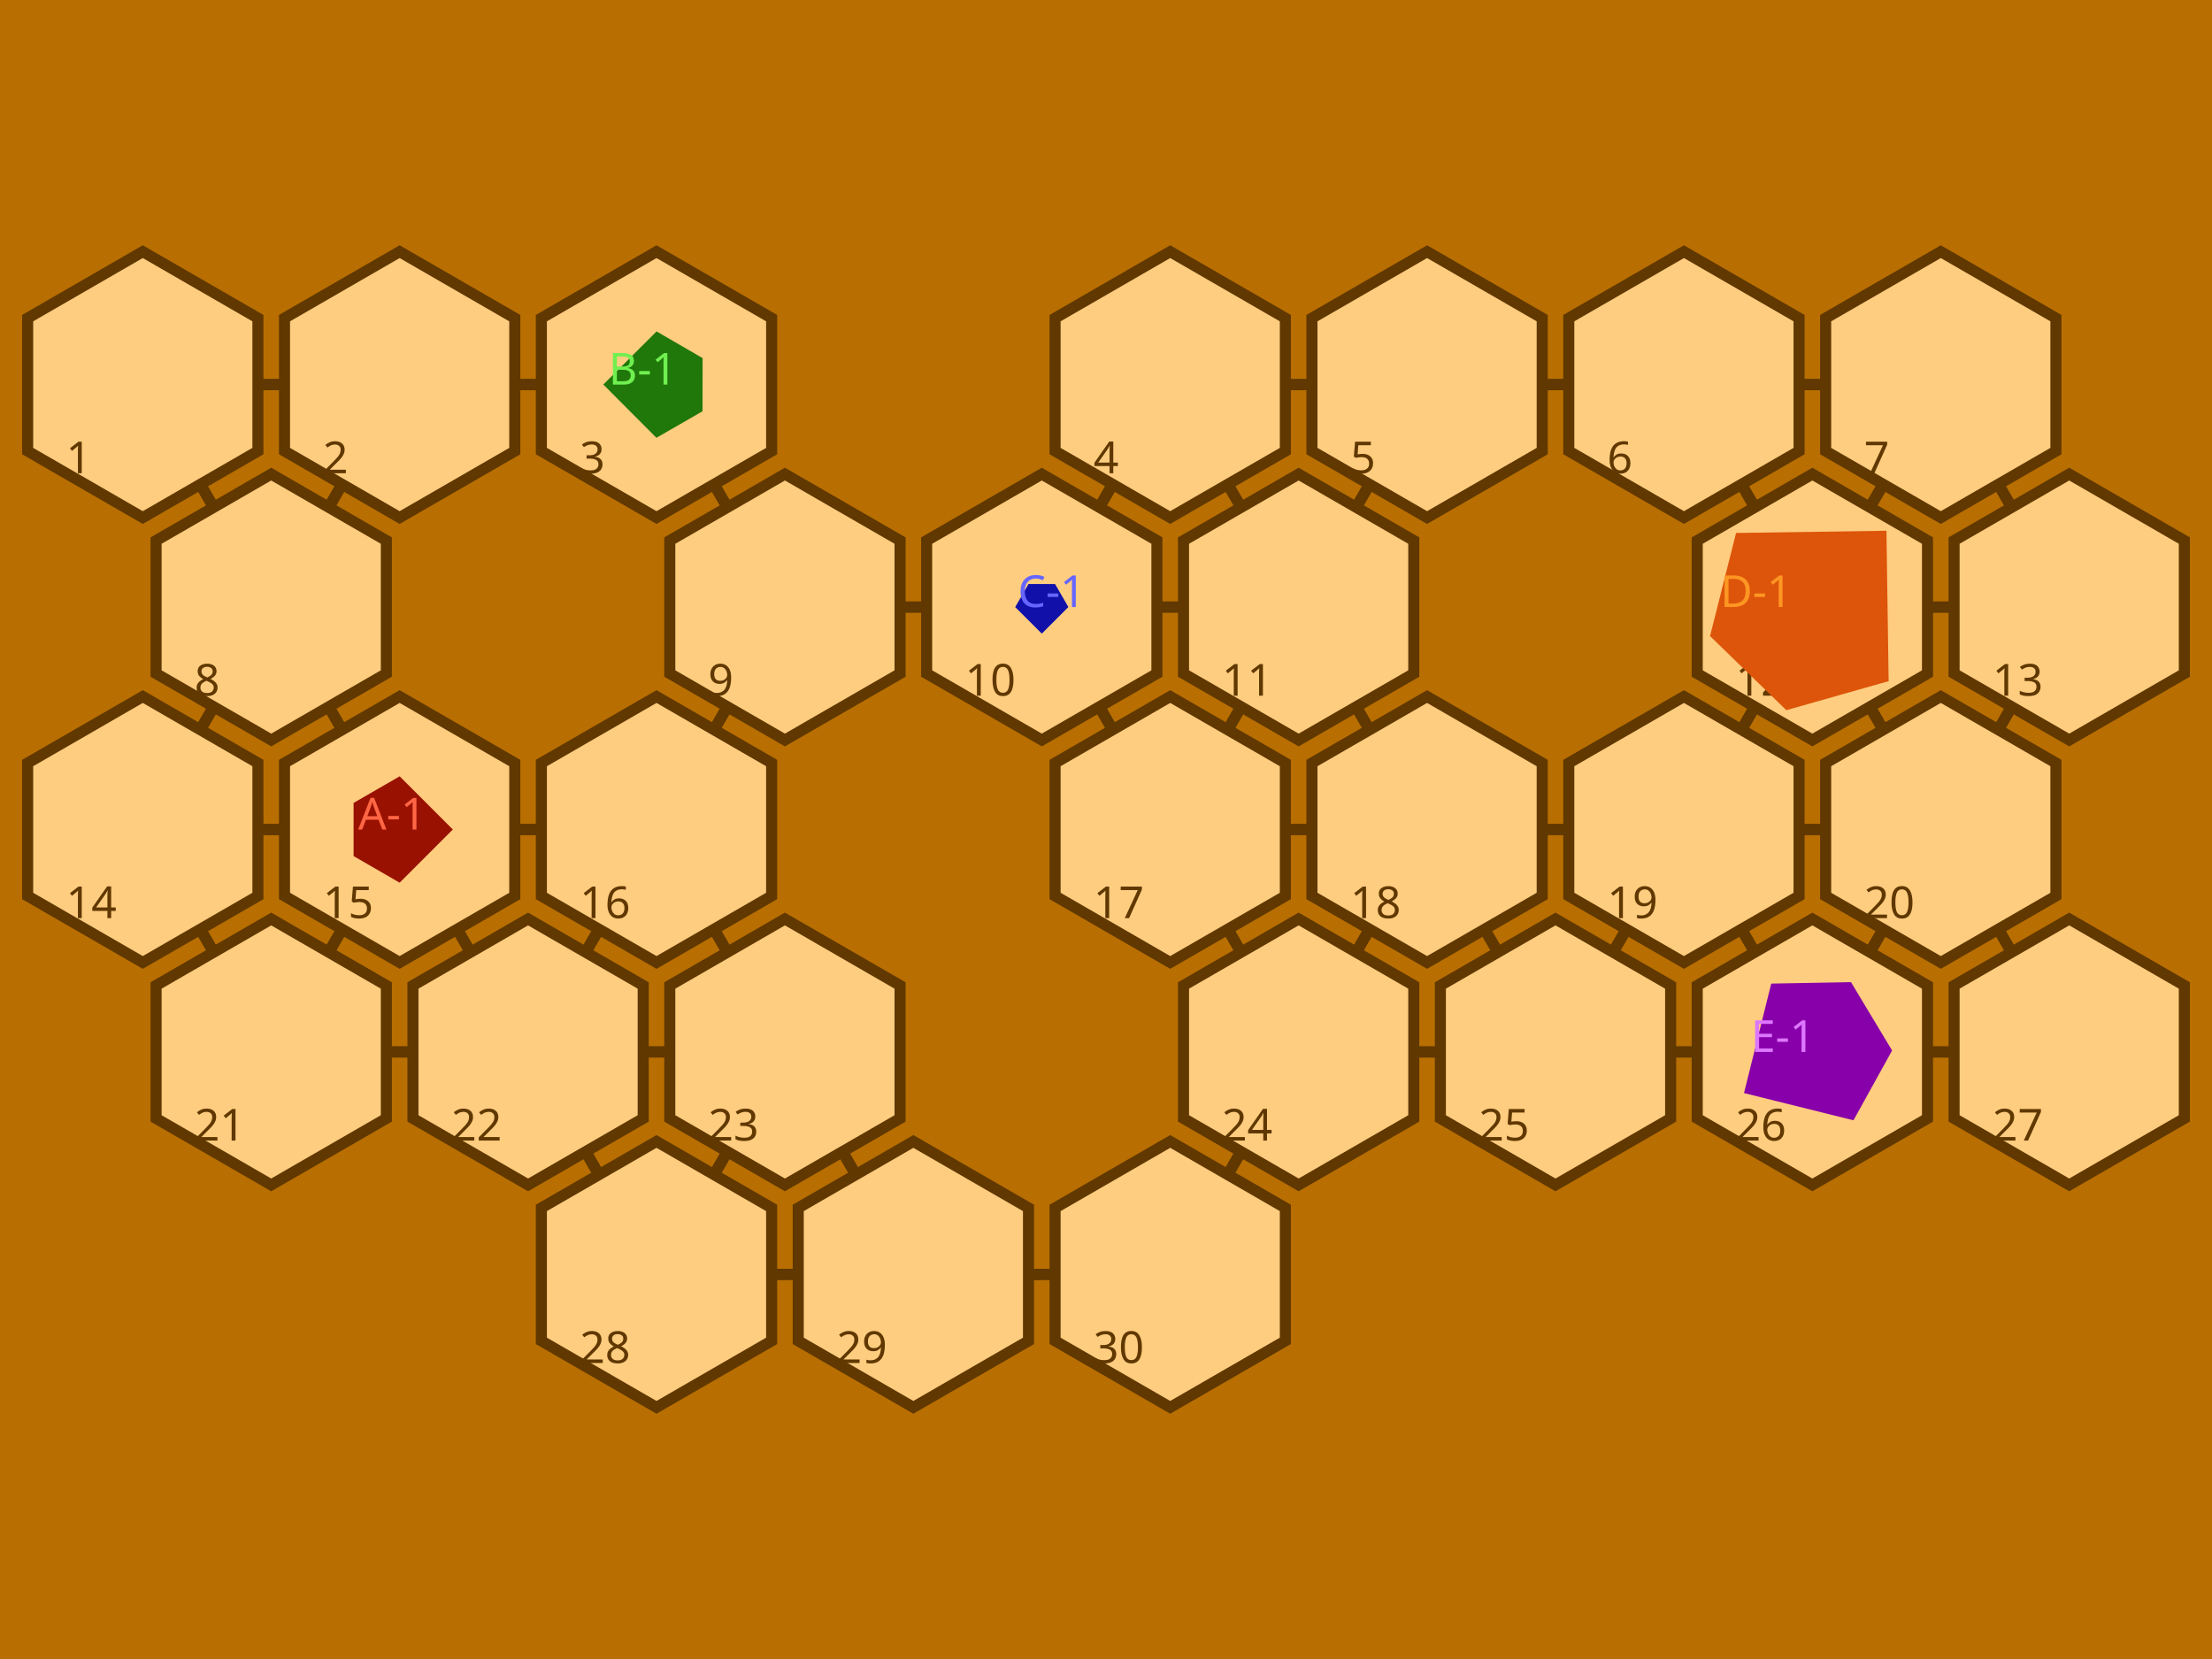
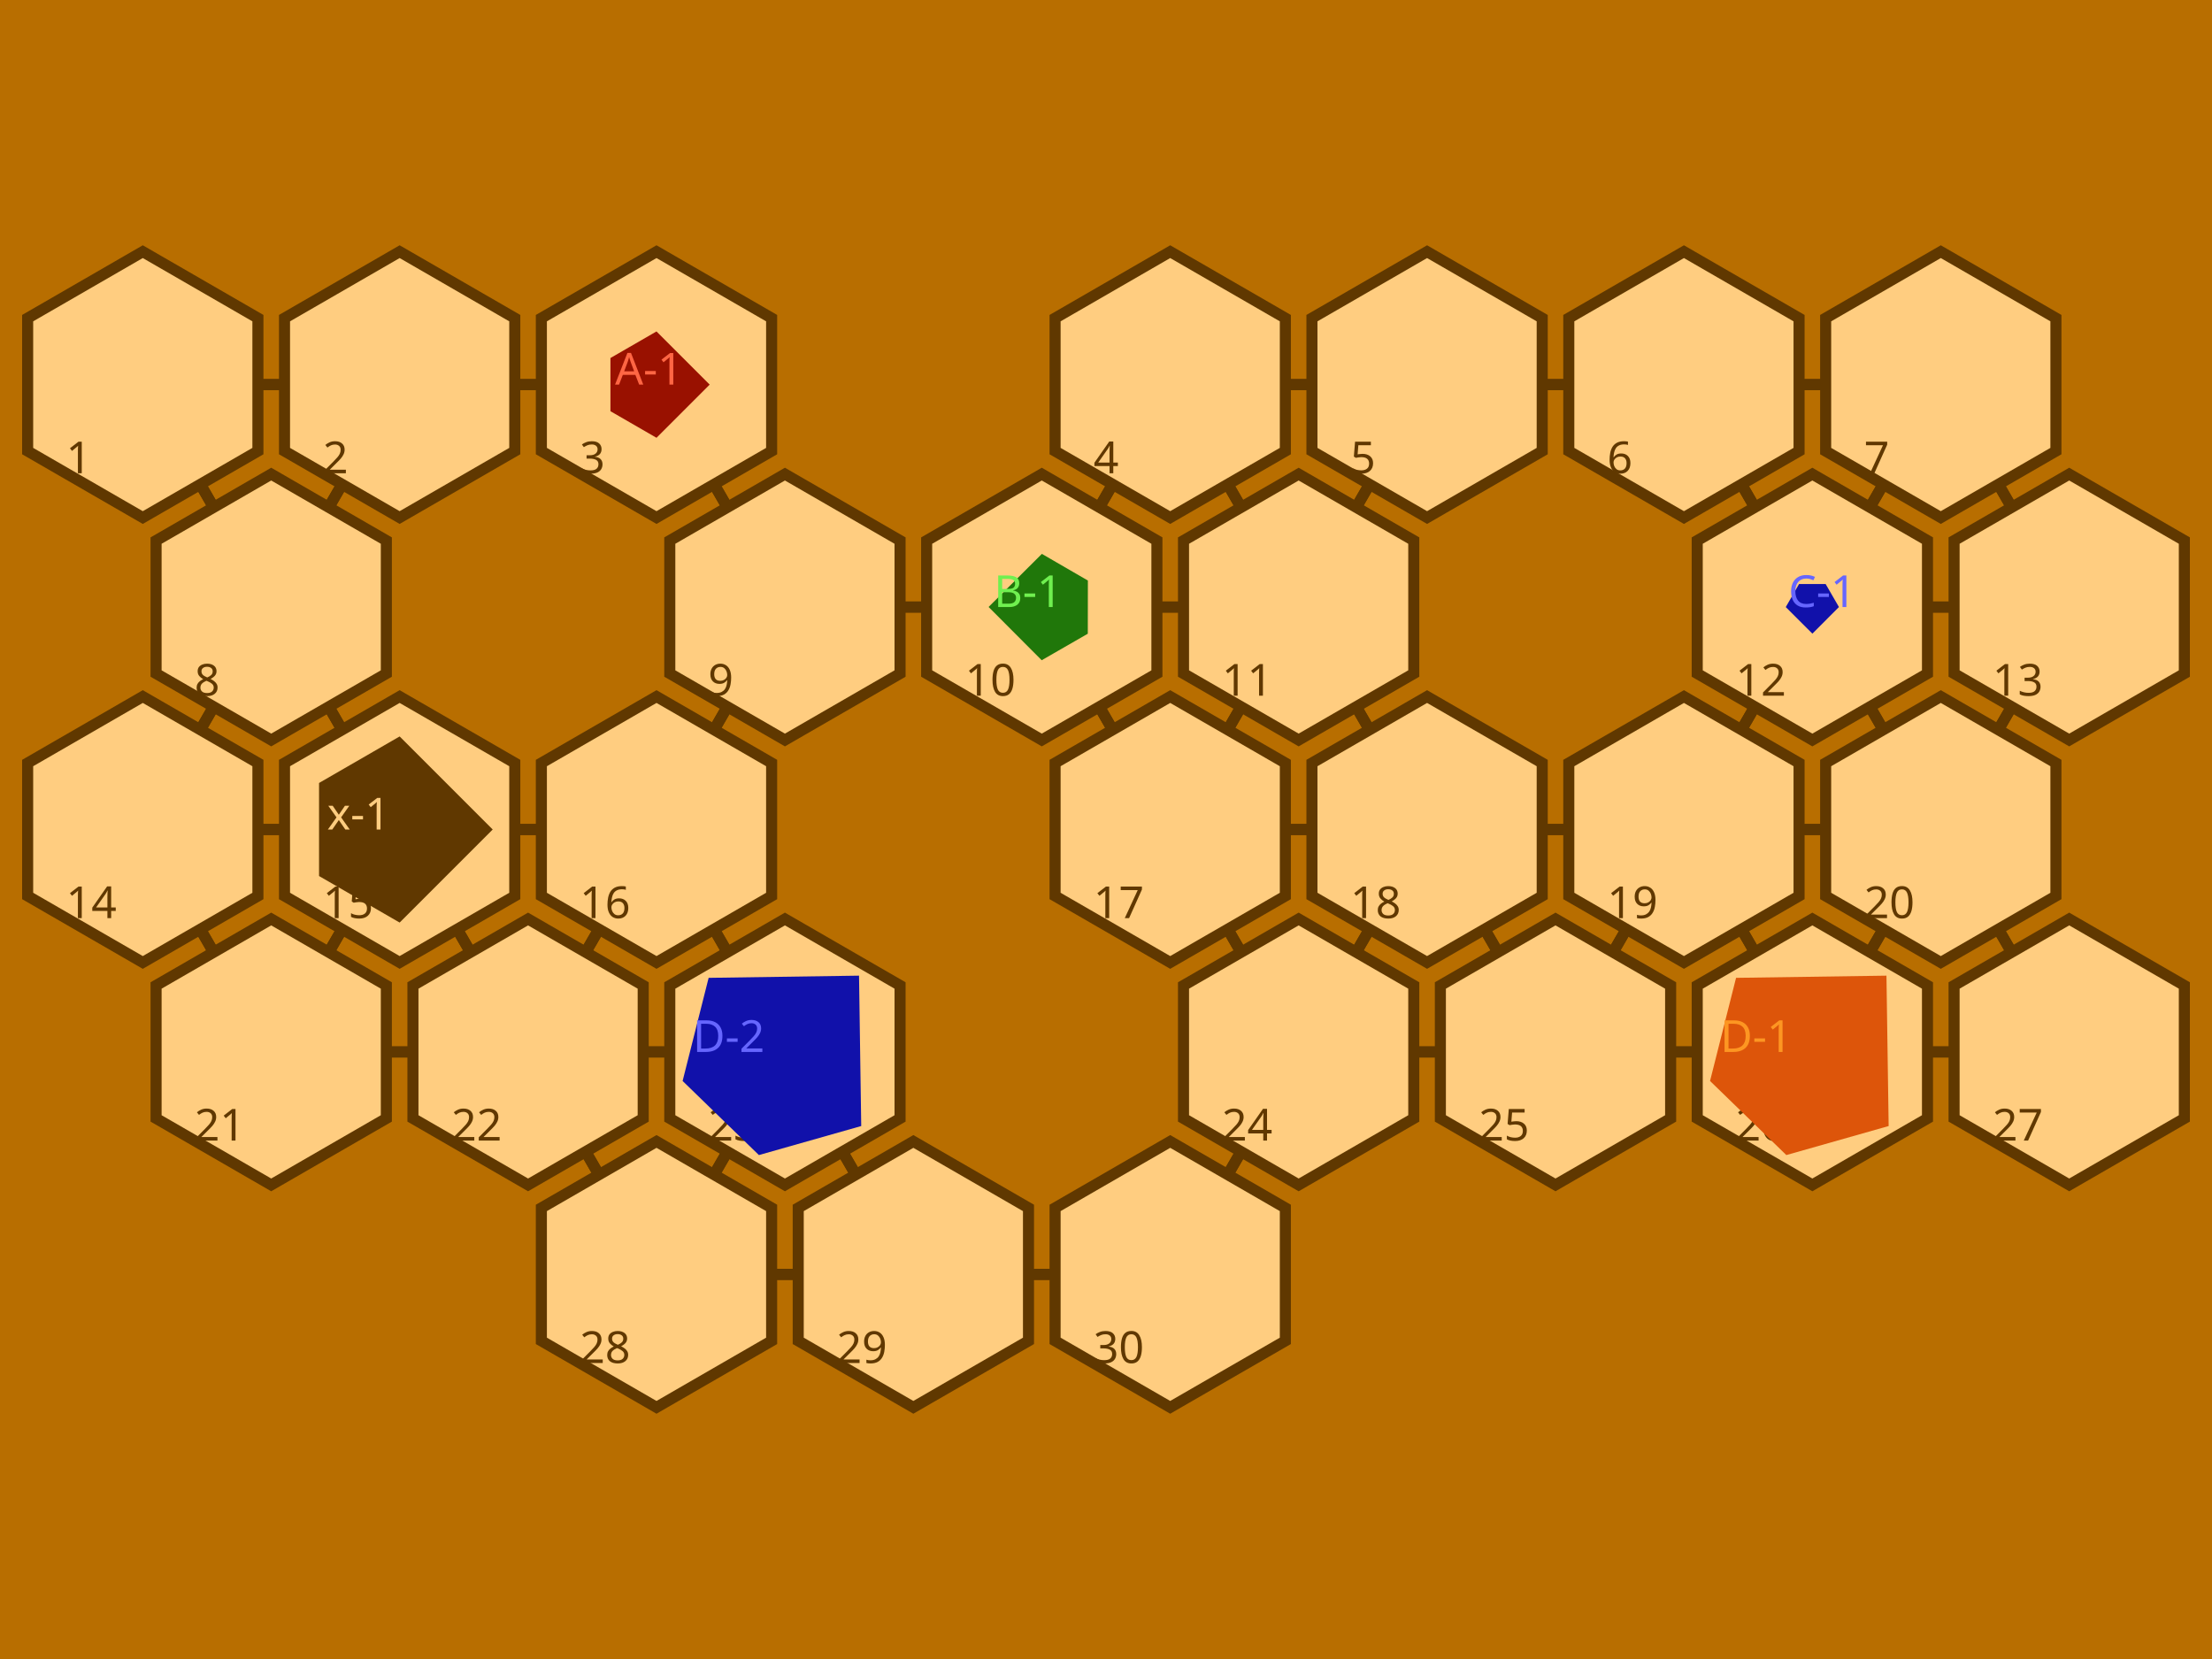
<svg width="800" height="600">
  <polygon points="0,0 0,600 800,600 800,0" fill="#b86e00" />
  <circle r="4" cx="51.64" cy="139.099" fill="#603800" />
  <circle r="4" cx="144.536" cy="139.099" fill="#603800" />
  <circle r="4" cx="237.432" cy="139.099" fill="#603800" />
  <circle r="4" cx="423.224" cy="139.099" fill="#603800" />
  <circle r="4" cx="516.12" cy="139.099" fill="#603800" />
  <circle r="4" cx="609.016" cy="139.099" fill="#603800" />
  <circle r="4" cx="701.912" cy="139.099" fill="#603800" />
  <circle r="4" cx="98.088" cy="219.55" fill="#603800" />
  <circle r="4" cx="283.88" cy="219.55" fill="#603800" />
  <circle r="4" cx="376.776" cy="219.55" fill="#603800" />
  <circle r="4" cx="469.672" cy="219.55" fill="#603800" />
  <circle r="4" cx="655.464" cy="219.55" fill="#603800" />
  <circle r="4" cx="748.36" cy="219.55" fill="#603800" />
  <circle r="4" cx="51.64" cy="300.0" fill="#603800" />
  <circle r="4" cx="144.536" cy="300.0" fill="#603800" />
  <circle r="4" cx="237.432" cy="300.0" fill="#603800" />
  <circle r="4" cx="423.224" cy="300.0" fill="#603800" />
  <circle r="4" cx="516.12" cy="300.0" fill="#603800" />
  <circle r="4" cx="609.016" cy="300.0" fill="#603800" />
  <circle r="4" cx="701.912" cy="300.0" fill="#603800" />
  <circle r="4" cx="98.088" cy="380.45" fill="#603800" />
  <circle r="4" cx="190.984" cy="380.45" fill="#603800" />
  <circle r="4" cx="283.88" cy="380.45" fill="#603800" />
  <circle r="4" cx="469.672" cy="380.45" fill="#603800" />
  <circle r="4" cx="562.568" cy="380.45" fill="#603800" />
  <circle r="4" cx="655.464" cy="380.45" fill="#603800" />
  <circle r="4" cx="748.36" cy="380.45" fill="#603800" />
  <circle r="4" cx="237.432" cy="460.901" fill="#603800" />
  <circle r="4" cx="330.328" cy="460.901" fill="#603800" />
  <circle r="4" cx="423.224" cy="460.901" fill="#603800" />
  <line x1="51.64" y1="139.099" x2="144.536" y2="139.099" style="stroke:#603800;stroke-width:4" />
  <line x1="51.64" y1="139.099" x2="98.088" y2="219.55" style="stroke:#603800;stroke-width:4" />
  <line x1="144.536" y1="139.099" x2="51.64" y2="139.099" style="stroke:#603800;stroke-width:4" />
  <line x1="144.536" y1="139.099" x2="237.432" y2="139.099" style="stroke:#603800;stroke-width:4" />
  <line x1="144.536" y1="139.099" x2="98.088" y2="219.55" style="stroke:#603800;stroke-width:4" />
  <line x1="237.432" y1="139.099" x2="144.536" y2="139.099" style="stroke:#603800;stroke-width:4" />
  <line x1="237.432" y1="139.099" x2="283.88" y2="219.55" style="stroke:#603800;stroke-width:4" />
  <line x1="423.224" y1="139.099" x2="516.12" y2="139.099" style="stroke:#603800;stroke-width:4" />
  <line x1="423.224" y1="139.099" x2="376.776" y2="219.55" style="stroke:#603800;stroke-width:4" />
  <line x1="423.224" y1="139.099" x2="469.672" y2="219.55" style="stroke:#603800;stroke-width:4" />
  <line x1="516.12" y1="139.099" x2="423.224" y2="139.099" style="stroke:#603800;stroke-width:4" />
  <line x1="516.12" y1="139.099" x2="609.016" y2="139.099" style="stroke:#603800;stroke-width:4" />
  <line x1="516.12" y1="139.099" x2="469.672" y2="219.55" style="stroke:#603800;stroke-width:4" />
  <line x1="609.016" y1="139.099" x2="516.12" y2="139.099" style="stroke:#603800;stroke-width:4" />
  <line x1="609.016" y1="139.099" x2="701.912" y2="139.099" style="stroke:#603800;stroke-width:4" />
  <line x1="609.016" y1="139.099" x2="655.464" y2="219.55" style="stroke:#603800;stroke-width:4" />
  <line x1="701.912" y1="139.099" x2="609.016" y2="139.099" style="stroke:#603800;stroke-width:4" />
  <line x1="701.912" y1="139.099" x2="655.464" y2="219.55" style="stroke:#603800;stroke-width:4" />
  <line x1="701.912" y1="139.099" x2="748.36" y2="219.55" style="stroke:#603800;stroke-width:4" />
  <line x1="98.088" y1="219.55" x2="51.64" y2="139.099" style="stroke:#603800;stroke-width:4" />
  <line x1="98.088" y1="219.55" x2="144.536" y2="139.099" style="stroke:#603800;stroke-width:4" />
  <line x1="98.088" y1="219.55" x2="51.64" y2="300.0" style="stroke:#603800;stroke-width:4" />
  <line x1="98.088" y1="219.55" x2="144.536" y2="300.0" style="stroke:#603800;stroke-width:4" />
  <line x1="283.88" y1="219.55" x2="237.432" y2="139.099" style="stroke:#603800;stroke-width:4" />
  <line x1="283.88" y1="219.55" x2="376.776" y2="219.55" style="stroke:#603800;stroke-width:4" />
  <line x1="283.88" y1="219.55" x2="237.432" y2="300.0" style="stroke:#603800;stroke-width:4" />
  <line x1="376.776" y1="219.55" x2="423.224" y2="139.099" style="stroke:#603800;stroke-width:4" />
  <line x1="376.776" y1="219.55" x2="283.88" y2="219.55" style="stroke:#603800;stroke-width:4" />
  <line x1="376.776" y1="219.55" x2="469.672" y2="219.55" style="stroke:#603800;stroke-width:4" />
  <line x1="376.776" y1="219.55" x2="423.224" y2="300.0" style="stroke:#603800;stroke-width:4" />
  <line x1="469.672" y1="219.55" x2="423.224" y2="139.099" style="stroke:#603800;stroke-width:4" />
  <line x1="469.672" y1="219.55" x2="516.12" y2="139.099" style="stroke:#603800;stroke-width:4" />
  <line x1="469.672" y1="219.55" x2="376.776" y2="219.55" style="stroke:#603800;stroke-width:4" />
  <line x1="469.672" y1="219.55" x2="423.224" y2="300.0" style="stroke:#603800;stroke-width:4" />
  <line x1="469.672" y1="219.55" x2="516.12" y2="300.0" style="stroke:#603800;stroke-width:4" />
  <line x1="655.464" y1="219.55" x2="609.016" y2="139.099" style="stroke:#603800;stroke-width:4" />
  <line x1="655.464" y1="219.55" x2="701.912" y2="139.099" style="stroke:#603800;stroke-width:4" />
  <line x1="655.464" y1="219.55" x2="748.36" y2="219.55" style="stroke:#603800;stroke-width:4" />
  <line x1="655.464" y1="219.55" x2="609.016" y2="300.0" style="stroke:#603800;stroke-width:4" />
  <line x1="655.464" y1="219.55" x2="701.912" y2="300.0" style="stroke:#603800;stroke-width:4" />
  <line x1="748.36" y1="219.55" x2="701.912" y2="139.099" style="stroke:#603800;stroke-width:4" />
  <line x1="748.36" y1="219.55" x2="655.464" y2="219.55" style="stroke:#603800;stroke-width:4" />
  <line x1="748.36" y1="219.55" x2="701.912" y2="300.0" style="stroke:#603800;stroke-width:4" />
  <line x1="51.64" y1="300.0" x2="98.088" y2="219.55" style="stroke:#603800;stroke-width:4" />
  <line x1="51.64" y1="300.0" x2="144.536" y2="300.0" style="stroke:#603800;stroke-width:4" />
  <line x1="51.64" y1="300.0" x2="98.088" y2="380.45" style="stroke:#603800;stroke-width:4" />
  <line x1="144.536" y1="300.0" x2="98.088" y2="219.55" style="stroke:#603800;stroke-width:4" />
  <line x1="144.536" y1="300.0" x2="51.64" y2="300.0" style="stroke:#603800;stroke-width:4" />
  <line x1="144.536" y1="300.0" x2="237.432" y2="300.0" style="stroke:#603800;stroke-width:4" />
  <line x1="144.536" y1="300.0" x2="98.088" y2="380.45" style="stroke:#603800;stroke-width:4" />
  <line x1="144.536" y1="300.0" x2="190.984" y2="380.45" style="stroke:#603800;stroke-width:4" />
  <line x1="237.432" y1="300.0" x2="283.88" y2="219.55" style="stroke:#603800;stroke-width:4" />
  <line x1="237.432" y1="300.0" x2="144.536" y2="300.0" style="stroke:#603800;stroke-width:4" />
  <line x1="237.432" y1="300.0" x2="190.984" y2="380.45" style="stroke:#603800;stroke-width:4" />
  <line x1="237.432" y1="300.0" x2="283.88" y2="380.45" style="stroke:#603800;stroke-width:4" />
  <line x1="423.224" y1="300.0" x2="376.776" y2="219.55" style="stroke:#603800;stroke-width:4" />
  <line x1="423.224" y1="300.0" x2="469.672" y2="219.55" style="stroke:#603800;stroke-width:4" />
  <line x1="423.224" y1="300.0" x2="516.12" y2="300.0" style="stroke:#603800;stroke-width:4" />
  <line x1="423.224" y1="300.0" x2="469.672" y2="380.45" style="stroke:#603800;stroke-width:4" />
  <line x1="516.12" y1="300.0" x2="469.672" y2="219.55" style="stroke:#603800;stroke-width:4" />
  <line x1="516.12" y1="300.0" x2="423.224" y2="300.0" style="stroke:#603800;stroke-width:4" />
  <line x1="516.12" y1="300.0" x2="609.016" y2="300.0" style="stroke:#603800;stroke-width:4" />
  <line x1="516.12" y1="300.0" x2="469.672" y2="380.45" style="stroke:#603800;stroke-width:4" />
  <line x1="516.12" y1="300.0" x2="562.568" y2="380.45" style="stroke:#603800;stroke-width:4" />
  <line x1="609.016" y1="300.0" x2="655.464" y2="219.55" style="stroke:#603800;stroke-width:4" />
  <line x1="609.016" y1="300.0" x2="516.12" y2="300.0" style="stroke:#603800;stroke-width:4" />
  <line x1="609.016" y1="300.0" x2="701.912" y2="300.0" style="stroke:#603800;stroke-width:4" />
  <line x1="609.016" y1="300.0" x2="562.568" y2="380.45" style="stroke:#603800;stroke-width:4" />
  <line x1="609.016" y1="300.0" x2="655.464" y2="380.45" style="stroke:#603800;stroke-width:4" />
  <line x1="701.912" y1="300.0" x2="655.464" y2="219.55" style="stroke:#603800;stroke-width:4" />
  <line x1="701.912" y1="300.0" x2="748.36" y2="219.55" style="stroke:#603800;stroke-width:4" />
  <line x1="701.912" y1="300.0" x2="609.016" y2="300.0" style="stroke:#603800;stroke-width:4" />
  <line x1="701.912" y1="300.0" x2="655.464" y2="380.45" style="stroke:#603800;stroke-width:4" />
  <line x1="701.912" y1="300.0" x2="748.36" y2="380.45" style="stroke:#603800;stroke-width:4" />
  <line x1="98.088" y1="380.45" x2="51.64" y2="300.0" style="stroke:#603800;stroke-width:4" />
  <line x1="98.088" y1="380.45" x2="144.536" y2="300.0" style="stroke:#603800;stroke-width:4" />
  <line x1="98.088" y1="380.45" x2="190.984" y2="380.45" style="stroke:#603800;stroke-width:4" />
  <line x1="190.984" y1="380.45" x2="144.536" y2="300.0" style="stroke:#603800;stroke-width:4" />
  <line x1="190.984" y1="380.45" x2="237.432" y2="300.0" style="stroke:#603800;stroke-width:4" />
  <line x1="190.984" y1="380.45" x2="98.088" y2="380.45" style="stroke:#603800;stroke-width:4" />
  <line x1="190.984" y1="380.45" x2="283.88" y2="380.45" style="stroke:#603800;stroke-width:4" />
  <line x1="190.984" y1="380.45" x2="237.432" y2="460.901" style="stroke:#603800;stroke-width:4" />
  <line x1="283.88" y1="380.45" x2="237.432" y2="300.0" style="stroke:#603800;stroke-width:4" />
  <line x1="283.88" y1="380.45" x2="190.984" y2="380.45" style="stroke:#603800;stroke-width:4" />
  <line x1="283.88" y1="380.45" x2="237.432" y2="460.901" style="stroke:#603800;stroke-width:4" />
  <line x1="283.88" y1="380.45" x2="330.328" y2="460.901" style="stroke:#603800;stroke-width:4" />
  <line x1="469.672" y1="380.45" x2="423.224" y2="300.0" style="stroke:#603800;stroke-width:4" />
  <line x1="469.672" y1="380.45" x2="516.12" y2="300.0" style="stroke:#603800;stroke-width:4" />
  <line x1="469.672" y1="380.45" x2="562.568" y2="380.45" style="stroke:#603800;stroke-width:4" />
  <line x1="469.672" y1="380.45" x2="423.224" y2="460.901" style="stroke:#603800;stroke-width:4" />
  <line x1="562.568" y1="380.45" x2="516.12" y2="300.0" style="stroke:#603800;stroke-width:4" />
  <line x1="562.568" y1="380.45" x2="609.016" y2="300.0" style="stroke:#603800;stroke-width:4" />
  <line x1="562.568" y1="380.45" x2="469.672" y2="380.45" style="stroke:#603800;stroke-width:4" />
  <line x1="562.568" y1="380.45" x2="655.464" y2="380.45" style="stroke:#603800;stroke-width:4" />
  <line x1="655.464" y1="380.45" x2="609.016" y2="300.0" style="stroke:#603800;stroke-width:4" />
  <line x1="655.464" y1="380.45" x2="701.912" y2="300.0" style="stroke:#603800;stroke-width:4" />
  <line x1="655.464" y1="380.45" x2="562.568" y2="380.45" style="stroke:#603800;stroke-width:4" />
  <line x1="655.464" y1="380.45" x2="748.36" y2="380.45" style="stroke:#603800;stroke-width:4" />
  <line x1="748.36" y1="380.45" x2="701.912" y2="300.0" style="stroke:#603800;stroke-width:4" />
  <line x1="748.36" y1="380.45" x2="655.464" y2="380.45" style="stroke:#603800;stroke-width:4" />
  <line x1="237.432" y1="460.901" x2="190.984" y2="380.45" style="stroke:#603800;stroke-width:4" />
  <line x1="237.432" y1="460.901" x2="283.88" y2="380.45" style="stroke:#603800;stroke-width:4" />
  <line x1="237.432" y1="460.901" x2="330.328" y2="460.901" style="stroke:#603800;stroke-width:4" />
  <line x1="330.328" y1="460.901" x2="283.88" y2="380.45" style="stroke:#603800;stroke-width:4" />
  <line x1="330.328" y1="460.901" x2="237.432" y2="460.901" style="stroke:#603800;stroke-width:4" />
  <line x1="330.328" y1="460.901" x2="423.224" y2="460.901" style="stroke:#603800;stroke-width:4" />
  <line x1="423.224" y1="460.901" x2="469.672" y2="380.45" style="stroke:#603800;stroke-width:4" />
  <line x1="423.224" y1="460.901" x2="330.328" y2="460.901" style="stroke:#603800;stroke-width:4" />
  <polygon points="10.0,163.14 10.0,115.059 51.64,91.018 93.28,115.059 93.28,163.14 51.64,187.181" style="fill:#ffcd80;stroke:#603800;stroke-width:4" />
  <polygon points="102.896,163.14 102.896,115.059 144.536,91.018 186.176,115.059 186.176,163.14 144.536,187.181" style="fill:#ffcd80;stroke:#603800;stroke-width:4" />
  <polygon points="195.792,163.14 195.792,115.059 237.432,91.018 279.072,115.059 279.072,163.14 237.432,187.181" style="fill:#ffcd80;stroke:#603800;stroke-width:4" />
  <polygon points="381.584,163.14 381.584,115.059 423.224,91.018 464.864,115.059 464.864,163.14 423.224,187.181" style="fill:#ffcd80;stroke:#603800;stroke-width:4" />
  <polygon points="474.48,163.14 474.48,115.059 516.12,91.018 557.76,115.059 557.76,163.14 516.12,187.181" style="fill:#ffcd80;stroke:#603800;stroke-width:4" />
  <polygon points="567.376,163.14 567.376,115.059 609.016,91.018 650.656,115.059 650.656,163.14 609.016,187.181" style="fill:#ffcd80;stroke:#603800;stroke-width:4" />
  <polygon points="660.272,163.14 660.272,115.059 701.912,91.018 743.552,115.059 743.552,163.14 701.912,187.181" style="fill:#ffcd80;stroke:#603800;stroke-width:4" />
  <polygon points="56.448,243.59 56.448,195.509 98.088,171.468 139.728,195.509 139.728,243.59 98.088,267.631" style="fill:#ffcd80;stroke:#603800;stroke-width:4" />
  <polygon points="242.24,243.59 242.24,195.509 283.88,171.468 325.52,195.509 325.52,243.59 283.88,267.631" style="fill:#ffcd80;stroke:#603800;stroke-width:4" />
  <polygon points="335.136,243.59 335.136,195.509 376.776,171.468 418.416,195.509 418.416,243.59 376.776,267.631" style="fill:#ffcd80;stroke:#603800;stroke-width:4" />
  <polygon points="428.032,243.59 428.032,195.509 469.672,171.468 511.312,195.509 511.312,243.59 469.672,267.631" style="fill:#ffcd80;stroke:#603800;stroke-width:4" />
  <polygon points="613.824,243.59 613.824,195.509 655.464,171.468 697.104,195.509 697.104,243.59 655.464,267.631" style="fill:#ffcd80;stroke:#603800;stroke-width:4" />
  <polygon points="706.72,243.59 706.72,195.509 748.36,171.468 790.0,195.509 790.0,243.59 748.36,267.631" style="fill:#ffcd80;stroke:#603800;stroke-width:4" />
  <polygon points="10.0,324.041 10.0,275.959 51.64,251.918 93.28,275.959 93.28,324.041 51.64,348.082" style="fill:#ffcd80;stroke:#603800;stroke-width:4" />
  <polygon points="102.896,324.041 102.896,275.959 144.536,251.918 186.176,275.959 186.176,324.041 144.536,348.082" style="fill:#ffcd80;stroke:#603800;stroke-width:4" />
  <polygon points="195.792,324.041 195.792,275.959 237.432,251.918 279.072,275.959 279.072,324.041 237.432,348.082" style="fill:#ffcd80;stroke:#603800;stroke-width:4" />
  <polygon points="381.584,324.041 381.584,275.959 423.224,251.918 464.864,275.959 464.864,324.041 423.224,348.082" style="fill:#ffcd80;stroke:#603800;stroke-width:4" />
  <polygon points="474.48,324.041 474.48,275.959 516.12,251.918 557.76,275.959 557.76,324.041 516.12,348.082" style="fill:#ffcd80;stroke:#603800;stroke-width:4" />
  <polygon points="567.376,324.041 567.376,275.959 609.016,251.918 650.656,275.959 650.656,324.041 609.016,348.082" style="fill:#ffcd80;stroke:#603800;stroke-width:4" />
  <polygon points="660.272,324.041 660.272,275.959 701.912,251.918 743.552,275.959 743.552,324.041 701.912,348.082" style="fill:#ffcd80;stroke:#603800;stroke-width:4" />
  <polygon points="56.448,404.491 56.448,356.41 98.088,332.369 139.728,356.41 139.728,404.491 98.088,428.532" style="fill:#ffcd80;stroke:#603800;stroke-width:4" />
  <polygon points="149.344,404.491 149.344,356.41 190.984,332.369 232.624,356.41 232.624,404.491 190.984,428.532" style="fill:#ffcd80;stroke:#603800;stroke-width:4" />
  <polygon points="242.24,404.491 242.24,356.41 283.88,332.369 325.52,356.41 325.52,404.491 283.88,428.532" style="fill:#ffcd80;stroke:#603800;stroke-width:4" />
  <polygon points="428.032,404.491 428.032,356.41 469.672,332.369 511.312,356.41 511.312,404.491 469.672,428.532" style="fill:#ffcd80;stroke:#603800;stroke-width:4" />
  <polygon points="520.928,404.491 520.928,356.41 562.568,332.369 604.208,356.41 604.208,404.491 562.568,428.532" style="fill:#ffcd80;stroke:#603800;stroke-width:4" />
  <polygon points="613.824,404.491 613.824,356.41 655.464,332.369 697.104,356.41 697.104,404.491 655.464,428.532" style="fill:#ffcd80;stroke:#603800;stroke-width:4" />
  <polygon points="706.72,404.491 706.72,356.41 748.36,332.369 790.0,356.41 790.0,404.491 748.36,428.532" style="fill:#ffcd80;stroke:#603800;stroke-width:4" />
  <polygon points="195.792,484.941 195.792,436.86 237.432,412.819 279.072,436.86 279.072,484.941 237.432,508.982" style="fill:#ffcd80;stroke:#603800;stroke-width:4" />
  <polygon points="288.688,484.941 288.688,436.86 330.328,412.819 371.968,436.86 371.968,484.941 330.328,508.982" style="fill:#ffcd80;stroke:#603800;stroke-width:4" />
  <polygon points="381.584,484.941 381.584,436.86 423.224,412.819 464.864,436.86 464.864,484.941 423.224,508.982" style="fill:#ffcd80;stroke:#603800;stroke-width:4" />
  <text x="23.88" y="171.154" fill="#603800" font-family="Verdana" font-size="16">1</text>" /&gt;
<text x="116.776" y="171.154" fill="#603800" font-family="Verdana" font-size="16">2</text>" /&gt;
<text x="209.672" y="171.154" fill="#603800" font-family="Verdana" font-size="16">3</text>" /&gt;
<text x="395.464" y="171.154" fill="#603800" font-family="Verdana" font-size="16">4</text>" /&gt;
<text x="488.36" y="171.154" fill="#603800" font-family="Verdana" font-size="16">5</text>" /&gt;
<text x="581.256" y="171.154" fill="#603800" font-family="Verdana" font-size="16">6</text>" /&gt;
<text x="674.152" y="171.154" fill="#603800" font-family="Verdana" font-size="16">7</text>" /&gt;
<text x="70.328" y="251.604" fill="#603800" font-family="Verdana" font-size="16">8</text>" /&gt;
<text x="256.12" y="251.604" fill="#603800" font-family="Verdana" font-size="16">9</text>" /&gt;
<text x="349.016" y="251.604" fill="#603800" font-family="Verdana" font-size="16">10</text>" /&gt;
<text x="441.912" y="251.604" fill="#603800" font-family="Verdana" font-size="16">11</text>" /&gt;
<text x="627.704" y="251.604" fill="#603800" font-family="Verdana" font-size="16">12</text>" /&gt;
<text x="720.6" y="251.604" fill="#603800" font-family="Verdana" font-size="16">13</text>" /&gt;
<text x="23.88" y="332.054" fill="#603800" font-family="Verdana" font-size="16">14</text>" /&gt;
<text x="116.776" y="332.054" fill="#603800" font-family="Verdana" font-size="16">15</text>" /&gt;
<text x="209.672" y="332.054" fill="#603800" font-family="Verdana" font-size="16">16</text>" /&gt;
<text x="395.464" y="332.054" fill="#603800" font-family="Verdana" font-size="16">17</text>" /&gt;
<text x="488.36" y="332.054" fill="#603800" font-family="Verdana" font-size="16">18</text>" /&gt;
<text x="581.256" y="332.054" fill="#603800" font-family="Verdana" font-size="16">19</text>" /&gt;
<text x="674.152" y="332.054" fill="#603800" font-family="Verdana" font-size="16">20</text>" /&gt;
<text x="70.328" y="412.505" fill="#603800" font-family="Verdana" font-size="16">21</text>" /&gt;
<text x="163.224" y="412.505" fill="#603800" font-family="Verdana" font-size="16">22</text>" /&gt;
<text x="256.12" y="412.505" fill="#603800" font-family="Verdana" font-size="16">23</text>" /&gt;
<text x="441.912" y="412.505" fill="#603800" font-family="Verdana" font-size="16">24</text>" /&gt;
<text x="534.808" y="412.505" fill="#603800" font-family="Verdana" font-size="16">25</text>" /&gt;
<text x="627.704" y="412.505" fill="#603800" font-family="Verdana" font-size="16">26</text>" /&gt;
<text x="720.6" y="412.505" fill="#603800" font-family="Verdana" font-size="16">27</text>" /&gt;
<text x="209.672" y="492.955" fill="#603800" font-family="Verdana" font-size="16">28</text>" /&gt;
<text x="302.568" y="492.955" fill="#603800" font-family="Verdana" font-size="16">29</text>" /&gt;
<text x="395.464" y="492.955" fill="#603800" font-family="Verdana" font-size="16">30</text>" /&gt;
- <polygon points="254.103,129.51 254.073,148.742 237.401,158.332 218.199,139.069 237.463,119.867" fill="#20770a" />
-   <text x="220.123" y="139.099" fill="#70f050" font-family="Verdana" font-size="16">B-1</text>" /&gt;
- <polygon points="371.961,211.226 381.578,211.218 386.392,219.542 376.784,229.166 367.16,219.557" fill="#1111aa" />
-   <text x="368.121" y="219.55" fill="#6666ff" font-family="Verdana" font-size="16">C-1</text>" /&gt;
- <polygon points="646.052,256.846 618.459,230.047 627.871,192.751 682.263,191.956 683.057,246.349" fill="#dd550a" />
-   <text x="622.159" y="219.55" fill="#fd9622" font-family="Verdana" font-size="16">D-1</text>" /&gt;
- <polygon points="127.88,309.616 127.88,290.384 144.536,280.767 163.769,300.0 144.536,319.233" fill="#991100" />
-   <text x="129.546" y="300.0" fill="#ff6644" font-family="Verdana" font-size="16">A-1</text>" /&gt;
- <polygon points="669.437,355.211 684.308,379.931 670.336,405.171 630.744,395.322 640.592,355.73" fill="#8800aa" />
-   <text x="633.216" y="380.45" fill="#dd77ff" font-family="Verdana" font-size="16">E-1</text>" /&gt;
+ <polygon points="220.776,148.716 220.776,129.483 237.432,119.867 256.665,139.099 237.432,158.332" fill="#991100" />
+   <text x="222.442" y="139.099" fill="#ff6644" font-family="Verdana" font-size="16">A-1</text>" /&gt;
+ <polygon points="393.447,209.96 393.417,229.193 376.745,238.782 357.543,219.519 376.807,200.317" fill="#20770a" />
+   <text x="359.467" y="219.55" fill="#70f050" font-family="Verdana" font-size="16">B-1</text>" /&gt;
+ <polygon points="650.649,211.226 660.266,211.218 665.08,219.542 655.472,229.166 645.848,219.557" fill="#1111aa" />
+   <text x="646.809" y="219.55" fill="#6666ff" font-family="Verdana" font-size="16">C-1</text>" /&gt;
+ <polygon points="115.388,316.829 115.388,283.171 144.536,266.343 178.193,300.0 144.536,333.657" fill="#603800" />
+   <text x="118.303" y="300.0" fill="#ffcd80" font-family="Verdana" font-size="16">x-1</text>" /&gt;
+ <polygon points="274.468,417.746 246.875,390.947 256.287,353.651 310.679,352.857 311.473,407.249" fill="#1111aa" />
+   <text x="250.575" y="380.45" fill="#6666ff" font-family="Verdana" font-size="16">D-2</text>" /&gt;
+ <polygon points="646.052,417.746 618.459,390.947 627.871,353.651 682.263,352.857 683.057,407.249" fill="#dd550a" />
+   <text x="622.159" y="380.45" fill="#fd9622" font-family="Verdana" font-size="16">D-1</text>" /&gt;
</svg>
